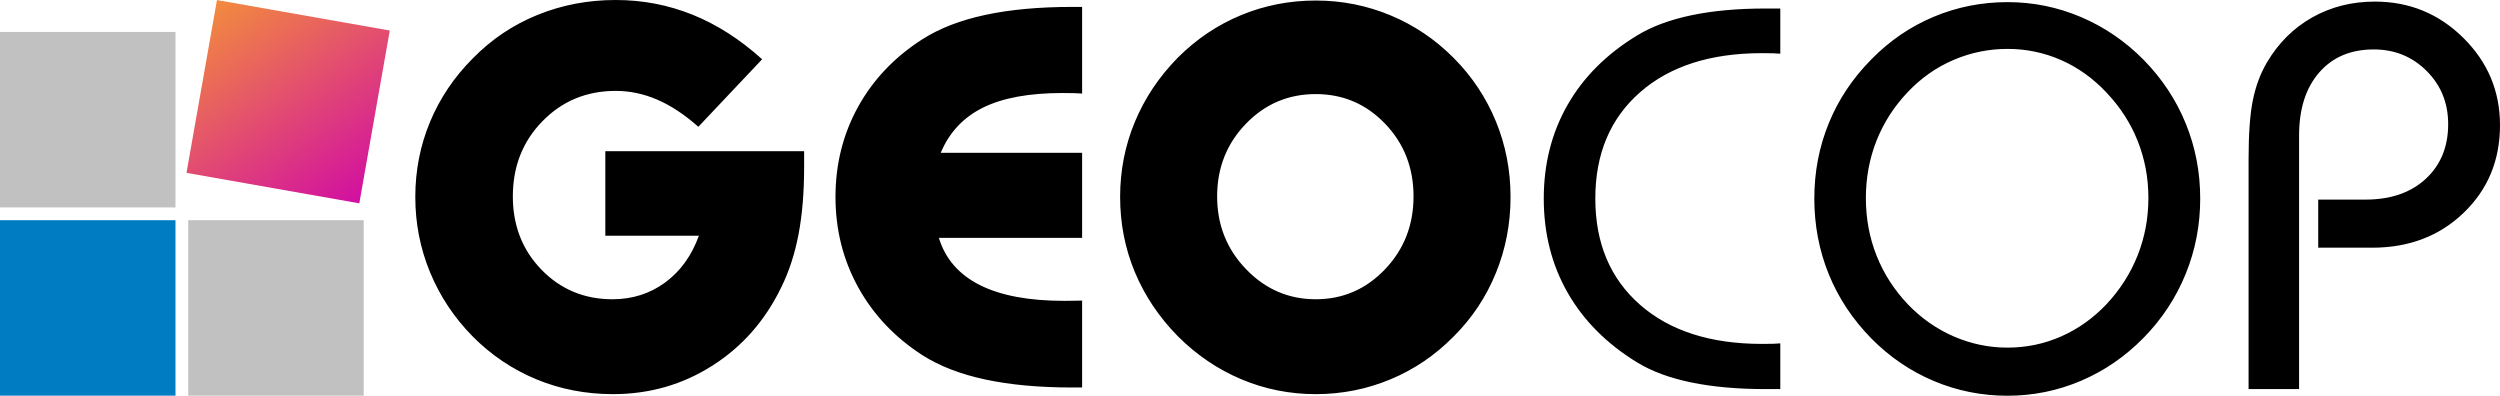
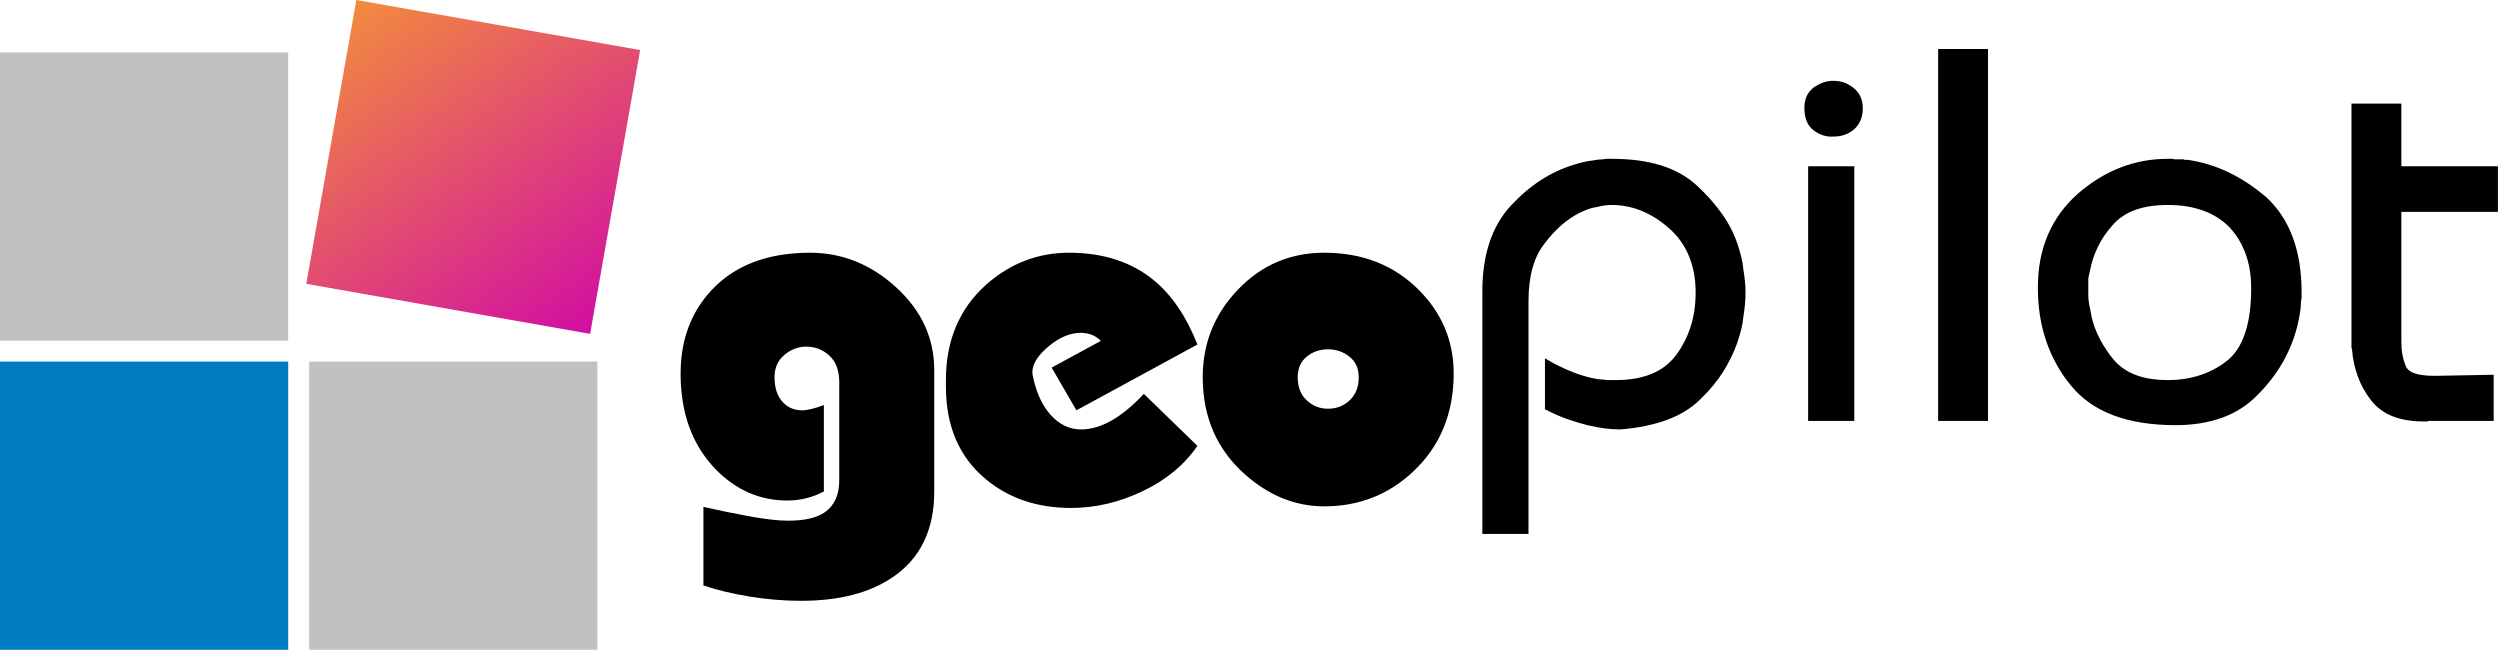
- <svg xmlns="http://www.w3.org/2000/svg" xmlns:xlink="http://www.w3.org/1999/xlink" width="783.551px" height="124.031px" viewBox="0 0 783.551 124.031" version="1.1">
-   <defs>
-     <linearGradient gradientUnits="objectBoundingBox" x1="0.094" y1="-0.079" x2="0.906" y2="1.079" id="gradient_1">
-       <stop offset="0%" stop-color="#F59536" />
-       <stop offset="100%" stop-color="#CF04AA" />
+ <svg xmlns="http://www.w3.org/2000/svg" width="500.164px" height="130px" viewBox="0 0 500.164 130" version="1.1" id="svg4">
+   <defs id="defs2">
+     <linearGradient gradientUnits="userSpaceOnUse" x1="64.466" y1="-5.048" x2="116.148" y2="68.763" id="gradient_1" gradientTransform="scale(0.9999969)">
+       <stop offset="0%" stop-color="#F59536" id="stop1" />
+       <stop offset="100%" stop-color="#CF04AA" id="stop2" />
    </linearGradient>
-     <path d="M783.551 0L783.551 0L783.551 124.031L0 124.031L0 0L783.551 0Z" id="path_1" />
-     <clipPath id="clip_1">
-       <use xlink:href="#path_1" clip-rule="evenodd" fill-rule="evenodd" />
-     </clipPath>
  </defs>
-   <g id="app" clip-path="url(#clip_1)">
-     <path d="M783.551 0L783.551 0L783.551 124.031L0 124.031L0 0L783.551 0Z" id="app" fill="none" stroke="none" />
-     <g id="Logo" transform="translate(0 0.0153122)">
-       <path d="M0 10L55 10L55 65L0 65L0 10L0 10Z" id="Rectangle" fill="#C1C1C1" fill-rule="evenodd" stroke="none" />
-       <path d="M59 69L114 69L114 124L59 124L59 69L59 69Z" id="Rectangle-4" fill="#C1C1C1" fill-rule="evenodd" stroke="none" />
-       <path d="M68 0L122.164 9.551L112.614 63.715L58.449 54.164L68 0L68 0Z" id="Rectangle-3" fill="url(#gradient_1)" fill-rule="evenodd" stroke="none" />
-       <path d="M0 69L55 69L55 124L0 124L0 69L0 69Z" id="Rectangle-5" fill="#007CC3" fill-rule="evenodd" stroke="none" />
+   <g id="g4" transform="matrix(1.030182,0,0,1.030182,0,-0.8331091)">
+     <g id="Logo" transform="matrix(1.017672,0,0,1.017672,0,0.808701)">
+       <path d="M 0,10 H 55 V 65 H 0 Z" id="Rectangle" fill="#c1c1c1" fill-rule="evenodd" stroke="none" />
+       <path d="m 59,69 h 55 v 55 H 59 Z" id="Rectangle-4" fill="#c1c1c1" fill-rule="evenodd" stroke="none" />
+       <path d="m 68,0 54.164,9.551 -9.55,54.164 -54.165,-9.551 z" id="Rectangle-3" fill="url(#gradient_1)" fill-rule="evenodd" stroke="none" style="fill:url(#gradient_1)" />
+       <path d="m 0,69 h 55 v 55 H 0 Z" id="Rectangle-5" fill="#007cc3" fill-rule="evenodd" stroke="none" />
    </g>
-     <g id="GEOCop" transform="translate(130.164 0)">
-       <path d="M108.704 18.575L88.712 39.733C84.38 35.901 80.091 33.069 75.843 31.237C71.594 29.404 67.249 28.488 62.806 28.488C53.699 28.488 46.05 31.653 39.858 37.984C33.666 44.314 30.57 52.172 30.57 61.557C30.57 70.72 33.569 78.383 39.566 84.547C45.564 90.71 52.977 93.793 61.807 93.793C68.026 93.793 73.524 92.043 78.3 88.545C83.076 85.047 86.602 80.16 88.879 73.885L59.558 73.885L59.558 47.396L121.864 47.396L121.864 52.394C121.864 60.28 121.281 67.291 120.116 73.427C118.949 79.563 117.144 85.103 114.701 90.045C109.648 100.484 102.442 108.676 93.085 114.618C83.728 120.56 73.358 123.531 61.974 123.531C53.422 123.531 45.397 121.976 37.901 118.866C30.404 115.756 23.74 111.258 17.909 105.372C12.134 99.485 7.705 92.808 4.623 85.339C1.541 77.87 0 69.998 0 61.724C0 53.449 1.541 45.605 4.623 38.192C7.705 30.779 12.189 24.128 18.076 18.242C23.906 12.3 30.654 7.774 38.317 4.665C45.98 1.555 54.143 0 62.806 0C71.247 0 79.285 1.541 86.921 4.623C94.557 7.705 101.817 12.356 108.704 18.575L108.704 18.575L108.704 18.575ZM208.994 121.448L205.911 121.448C195.528 121.448 186.448 120.616 178.674 118.949C170.899 117.283 164.346 114.757 159.015 111.369C150.297 105.76 143.564 98.653 138.816 90.045C134.068 81.438 131.694 71.996 131.694 61.724C131.694 51.45 134.054 42.038 138.774 33.486C143.494 24.934 150.241 17.854 159.015 12.245C164.346 8.857 170.899 6.331 178.674 4.665C186.448 2.999 195.528 2.166 205.911 2.166L208.994 2.166L208.994 29.321C208.216 29.265 207.397 29.224 206.536 29.196C205.676 29.168 204.44 29.154 202.83 29.154C192.39 29.154 184.087 30.681 177.923 33.736C171.76 36.79 167.345 41.51 164.68 47.896L208.994 47.896L208.994 74.551L164.097 74.551C166.096 81.104 170.371 86.033 176.924 89.337C183.477 92.641 192.307 94.293 203.413 94.293C204.912 94.293 206.065 94.279 206.87 94.251C207.675 94.224 208.383 94.21 208.994 94.21L208.994 121.448L208.994 121.448L208.994 121.448ZM251.31 61.557C251.31 70.497 254.335 78.106 260.388 84.38C266.441 90.655 273.716 93.793 282.213 93.793C290.709 93.793 297.941 90.669 303.911 84.422C309.881 78.175 312.866 70.553 312.866 61.557C312.866 52.561 309.896 44.967 303.954 38.775C298.012 32.583 290.765 29.487 282.213 29.487C273.605 29.487 266.303 32.597 260.305 38.817C254.308 45.036 251.31 52.616 251.31 61.557L251.31 61.557L251.31 61.557ZM220.906 61.724C220.906 53.449 222.446 45.605 225.529 38.192C228.611 30.779 233.094 24.073 238.981 18.076C244.812 12.245 251.42 7.802 258.806 4.748C266.192 1.694 273.993 0.167 282.213 0.167C290.431 0.167 298.261 1.722 305.702 4.831C313.143 7.941 319.752 12.411 325.527 18.242C331.248 24.017 335.634 30.626 338.689 38.067C341.743 45.508 343.27 53.394 343.27 61.724C343.27 70.109 341.743 78.05 338.689 85.547C335.634 93.043 331.248 99.652 325.527 105.372C319.752 111.258 313.143 115.756 305.702 118.866C298.261 121.976 290.431 123.531 282.213 123.531C274.05 123.531 266.275 121.976 258.889 118.866C251.504 115.756 244.868 111.258 238.981 105.372C233.094 99.374 228.611 92.683 225.529 85.297C222.446 77.912 220.906 70.054 220.906 61.724L220.906 61.724L220.906 61.724ZM427.816 16.826C427.095 16.771 426.345 16.729 425.568 16.701C424.79 16.673 423.624 16.66 422.069 16.66C405.91 16.66 393.165 20.755 383.835 28.946C374.506 37.137 369.841 48.229 369.841 62.223C369.841 76.218 374.506 87.309 383.835 95.501C393.165 103.692 405.91 107.787 422.069 107.787C423.624 107.787 424.804 107.773 425.609 107.745C426.414 107.718 427.15 107.676 427.816 107.621L427.816 121.948L423.236 121.948C414.406 121.948 406.632 121.254 399.913 119.865C393.192 118.477 387.556 116.394 383.002 113.618C373.451 107.787 366.177 100.498 361.178 91.752C356.181 83.006 353.682 73.164 353.682 62.223C353.682 51.339 356.181 41.538 361.178 32.819C366.177 24.101 373.451 16.854 383.002 11.079C387.556 8.302 393.192 6.206 399.913 4.79C406.632 3.374 414.406 2.666 423.236 2.666L427.816 2.666L427.816 16.826L427.816 16.826L427.816 16.826ZM438.478 62.223C438.478 53.894 439.992 46.022 443.018 38.608C446.045 31.195 450.502 24.517 456.389 18.575C462.108 12.745 468.619 8.302 475.922 5.248C483.223 2.194 490.928 0.666 499.037 0.666C507.034 0.666 514.696 2.221 522.027 5.331C529.357 8.441 535.91 12.911 541.685 18.742C547.46 24.628 551.861 31.278 554.887 38.692C557.913 46.105 559.427 53.949 559.427 62.223C559.427 70.554 557.899 78.452 554.846 85.921C551.792 93.39 547.405 100.04 541.685 105.871C535.91 111.757 529.357 116.256 522.027 119.366C514.696 122.476 507.034 124.031 499.037 124.031C490.928 124.031 483.223 122.49 475.922 119.408C468.619 116.325 462.108 111.897 456.389 106.121C450.502 100.124 446.045 93.405 443.018 85.964C439.992 78.523 438.478 70.609 438.478 62.223L438.478 62.223L438.478 62.223ZM454.639 62.057C454.639 68.498 455.763 74.537 458.012 80.174C460.261 85.811 463.524 90.878 467.8 95.376C472.02 99.764 476.824 103.123 482.21 105.455C487.597 107.787 493.206 108.953 499.037 108.953C504.923 108.953 510.518 107.787 515.821 105.455C521.125 103.123 525.859 99.764 530.023 95.376C534.299 90.823 537.561 85.713 539.811 80.049C542.06 74.385 543.185 68.387 543.185 62.057C543.185 55.782 542.074 49.84 539.853 44.231C537.631 38.622 534.354 33.541 530.023 28.988C525.859 24.545 521.125 21.158 515.821 18.825C510.518 16.493 504.923 15.327 499.037 15.327C493.149 15.327 487.513 16.479 482.127 18.784C476.74 21.088 471.965 24.434 467.8 28.821C463.468 33.375 460.192 38.47 457.971 44.106C455.749 49.743 454.639 55.726 454.639 62.057L454.639 62.057L454.639 62.057ZM574.588 121.948L574.588 49.812C574.588 41.982 575.031 35.86 575.92 31.445C576.809 27.03 578.28 23.073 580.336 19.575C583.945 13.466 588.679 8.76 594.537 5.456C600.395 2.152 606.934 0.5 614.154 0.5C624.982 0.5 634.228 4.29 641.892 11.87C649.555 19.45 653.387 28.571 653.387 39.233C653.387 50.228 649.597 59.377 642.017 66.68C634.436 73.983 624.871 77.633 613.321 77.633L596.412 77.633L596.412 62.557L611.239 62.557C619.124 62.557 625.413 60.391 630.105 56.059C634.798 51.728 637.144 46.008 637.144 38.9C637.144 32.292 634.895 26.738 630.397 22.241C625.899 17.742 620.374 15.493 613.821 15.493C606.602 15.493 600.895 17.909 596.703 22.74C592.511 27.572 590.414 34.152 590.414 42.482L590.414 121.948L574.588 121.948L574.588 121.948L574.588 121.948Z" id="GEOCOP" fill="#000000" fill-rule="evenodd" stroke="none" />
+     <g id="geopilot" transform="matrix(1.02025,0,0,1.02025,115.1442,4.32683)">
+       <g transform="translate(16.18899,38.986)" id="geo-pilot">
+         <path d="M 27.775,34.66 V 51.114 Q 24.543,52.84 20.806,52.84 c -5.252,0 -9.831,-2.02 -13.736,-6.06 Q 0.505,39.912 0.505,28.701 q 0,-9.494 5.757,-15.756 6.666,-7.272 18.887,-7.272 9.191,0 16.413,6.615 7.221,6.615 7.221,15.706 v 23.129 q 0,11.009 -7.979,16.362 -6.565,4.444 -17.372,4.444 -4.848,0 -9.797,-0.808 Q 8.686,70.313 4.848,69 V 54.052 q 4.444,1.01 8.888,1.818 4.444,0.808 7.272,0.808 4.646,0 6.969,-1.621 2.727,-1.925 2.727,-6.079 V 30.337 q 0,-3.342 -1.869,-5.065 Q 26.967,23.55 24.442,23.55 q -2.323,0 -4.191,1.579 -1.869,1.579 -1.869,4.227 0,2.953 1.464,4.633 1.464,1.681 3.788,1.681 0.707,0 1.869,-0.281 Q 26.664,35.108 27.775,34.66 Z M 98.879,23.146 75.851,35.67 71.134,27.543 80.502,22.448 q -1.515,-1.524 -3.84,-1.524 -3.032,0 -6.113,2.575 -3.081,2.575 -3.081,4.899 v 0.303 q 0.918,4.949 3.417,7.777 2.498,2.828 5.864,2.828 5.609,0 11.932,-6.767 l 10.198,9.898 q -3.753,5.454 -10.447,8.636 -6.694,3.182 -13.591,3.182 -9.737,0 -16.33,-5.555 Q 51.005,42.437 51.005,31.125 v -1.212 q 0,-11.312 7.676,-18.18 6.868,-6.06 15.756,-6.06 9.797,0 16.16,5.252 5.151,4.242 8.282,12.221 z m 1.01,6.213 c 0,-6.451 2.239,-12.012 6.717,-16.682 q 6.716,-7.005 16.412,-7.005 11.009,0 18.079,7.157 6.565,6.652 6.565,15.824 0,11.388 -7.676,18.645 -7.07,6.652 -16.968,6.652 -8.181,0 -15.049,-6.047 c -5.387,-4.77 -8.08,-10.952 -8.08,-18.544 z m 18.079,0.002 q 0,2.803 1.717,4.404 1.717,1.602 4.04,1.602 2.424,0 4.141,-1.602 1.717,-1.602 1.717,-4.404 0,-2.503 -1.767,-3.904 -1.768,-1.401 -4.091,-1.401 -2.323,0 -4.04,1.401 -1.717,1.401 -1.717,3.904 z" id="path2" />
+       </g>
+       <g transform="translate(165.366,4.36)" id="g3">
+         <path d="M 3.939,93.829 V 47.672 q 0,-5.252 1.363,-9.342 Q 6.666,34.239 9.393,31.31 q 2.727,-2.929 5.707,-4.848 2.979,-1.919 6.312,-2.929 0.909,-0.303 1.818,-0.505 0.909,-0.202 1.818,-0.303 0.505,-0.101 0.909,-0.151 0.404,-0.051 0.909,-0.051 0.404,-0.101 0.859,-0.101 0.455,0 0.859,0 5.353,0 9.393,1.262 4.04,1.262 6.868,3.889 2.727,2.525 4.697,5.303 1.97,2.777 2.979,5.808 0.404,1.212 0.707,2.424 0.303,1.212 0.404,2.424 0.202,1.212 0.303,2.272 0.101,1.06 0.101,2.071 0,1.01 -0.101,2.171 -0.101,1.161 -0.303,2.373 -0.101,1.212 -0.404,2.424 -0.303,1.212 -0.707,2.424 -1.01,2.929 -2.727,5.656 -1.717,2.727 -4.343,5.252 -2.525,2.525 -6.363,3.939 -3.838,1.414 -8.888,1.818 -1.515,0 -3.03,-0.202 Q 25.654,73.528 23.937,73.124 22.321,72.72 20.25,72.013 18.18,71.306 15.857,70.094 v -9.696 q 1.515,0.909 2.777,1.515 1.262,0.606 2.272,1.01 1.01,0.404 1.97,0.707 0.96,0.303 1.869,0.505 0.505,0.101 1.06,0.202 0.555,0.101 1.161,0.101 0.505,0.101 1.111,0.101 0.606,0 1.313,0 3.838,0 6.716,-1.161 2.878,-1.161 4.697,-3.586 1.818,-2.424 2.777,-5.404 0.96,-2.979 0.96,-6.514 0,-3.838 -1.262,-6.918 Q 42.016,37.875 39.491,35.653 36.966,33.431 34.239,32.32 q -2.727,-1.111 -5.656,-1.111 -0.707,0 -1.414,0.101 -0.707,0.101 -1.515,0.303 -0.808,0.101 -1.616,0.404 -0.808,0.303 -1.616,0.707 -1.818,0.909 -3.485,2.373 -1.667,1.464 -3.182,3.485 -1.515,1.919 -2.272,4.646 -0.757,2.727 -0.757,6.262 V 93.829 Z M 65.953,72.316 v -48.48 h 8.787 v 48.48 z M 65.246,12.625 q 0,-1.111 0.404,-2.071 Q 66.054,9.595 66.963,8.888 67.771,8.282 68.731,7.928 69.69,7.575 70.7,7.575 q 1.111,0 2.02,0.303 0.909,0.303 1.818,1.01 0.909,0.707 1.363,1.667 0.455,0.96 0.455,2.272 0,1.313 -0.455,2.323 -0.455,1.01 -1.262,1.717 -0.909,0.707 -1.818,1.01 -0.909,0.303 -1.919,0.303 -1.01,0.101 -2.02,-0.202 -1.01,-0.303 -1.919,-1.01 Q 66.054,16.261 65.65,15.2 65.246,14.14 65.246,12.827 Z M 90.698,1.515 h 9.494 v 70.801 h -9.494 z m 18.988,45.349 q 0,-5.555 1.919,-9.999 1.919,-4.444 5.656,-7.777 3.838,-3.333 8.131,-5 4.292,-1.667 9.039,-1.667 0.202,0 0.455,0 0.252,0 0.454,0 0.202,0.101 0.455,0.101 0.252,0 0.555,0 0.202,0 0.455,0 0.252,0 0.555,0 0.202,0.101 0.455,0.101 0.252,0 0.454,0 4.04,0.606 7.727,2.373 3.686,1.768 7.12,4.697 3.333,3.03 5.05,7.575 1.717,4.545 1.717,10.605 0,0.404 0,0.808 0,0.404 -0.101,0.707 0,0.404 -0.05,0.808 -0.051,0.404 -0.051,0.808 -0.101,0.808 -0.252,1.616 -0.152,0.808 -0.354,1.616 -0.909,3.636 -2.777,6.918 -1.869,3.283 -4.798,6.212 -2.828,2.929 -6.767,4.343 -3.939,1.414 -8.787,1.414 -6.868,0 -11.867,-1.869 -5,-1.869 -8.131,-5.707 -3.131,-3.838 -4.696,-8.484 -1.566,-4.646 -1.566,-9.999 z m 9.595,0 q 0,0.808 0,1.464 0,0.656 0.101,1.363 0.101,0.707 0.253,1.363 0.151,0.656 0.252,1.363 0.505,2.222 1.616,4.343 1.111,2.121 2.727,4.04 1.717,1.919 4.242,2.828 2.525,0.909 5.959,0.909 3.232,0 6.06,-0.909 2.828,-0.909 5.151,-2.727 2.323,-1.818 3.485,-5.303 1.161,-3.485 1.161,-8.534 0,-3.535 -1.01,-6.413 -1.01,-2.878 -3.03,-5.101 -2.02,-2.121 -4.999,-3.232 -2.98,-1.111 -6.818,-1.111 -3.636,0 -6.262,0.96 -2.626,0.96 -4.343,2.979 -1.717,1.919 -2.777,4.141 -1.061,2.222 -1.465,4.545 -0.101,0.404 -0.202,0.808 -0.101,0.404 -0.101,0.808 0,0.404 0,0.808 0,0.404 0,0.808 z m 50.096,9.595 V 11.918 h 9.494 v 11.918 h 18.382 v 8.686 h -18.382 v 24.644 q 0,1.414 0.202,2.525 0.202,1.111 0.606,2.121 0.404,1.01 1.768,1.464 1.363,0.455 3.787,0.455 l 11.211,-0.202 v 8.787 h -11.918 q -0.101,0 -0.202,0 -0.101,0 -0.202,0 -0.101,0 -0.151,0 c -0.034,0 -0.085,0.034 -0.152,0.101 q -0.101,0 -0.202,0 -0.101,0 -0.202,0 -0.101,0 -0.151,0 -0.051,0 -0.152,0 -3.434,0 -5.959,-1.01 -2.525,-1.01 -4.141,-3.131 -1.616,-2.121 -2.474,-4.545 -0.859,-2.424 -1.061,-5.05 -0.101,-0.202 -0.101,-0.455 0,-0.253 0,-0.555 0,-0.202 0,-0.455 0,-0.253 0,-0.555 z" id="path3" />
+       </g>
    </g>
  </g>
</svg>
